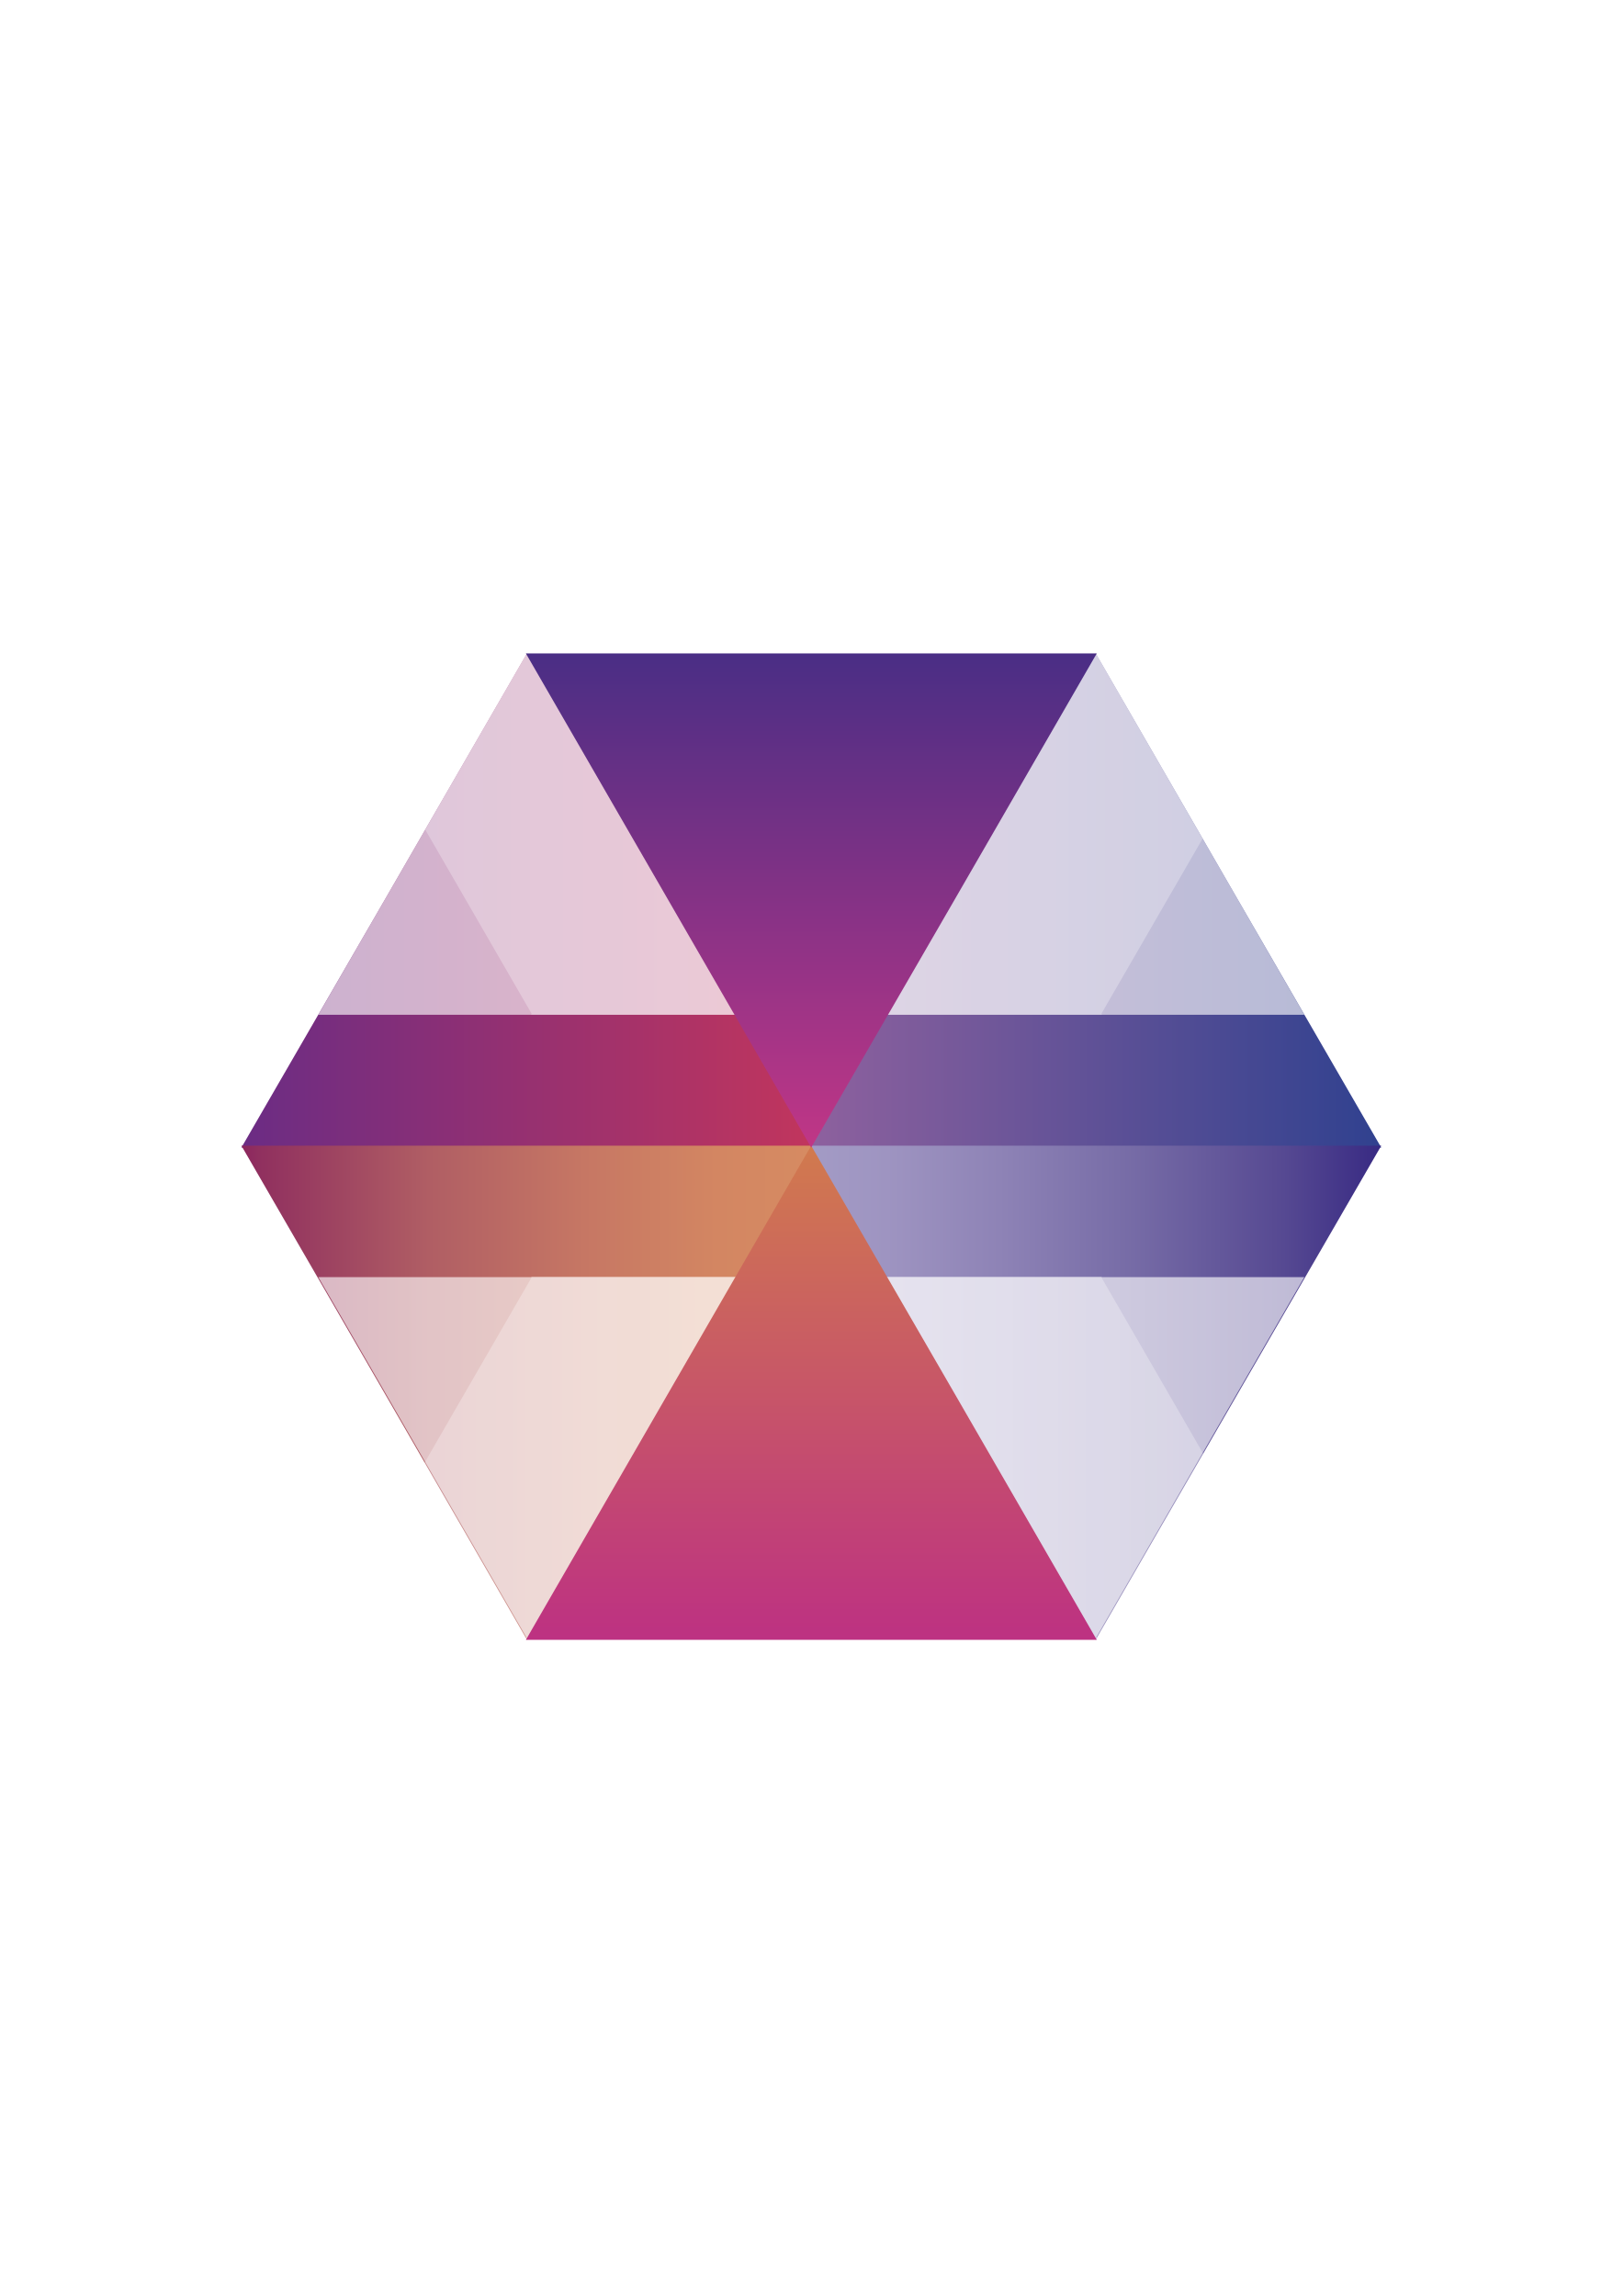
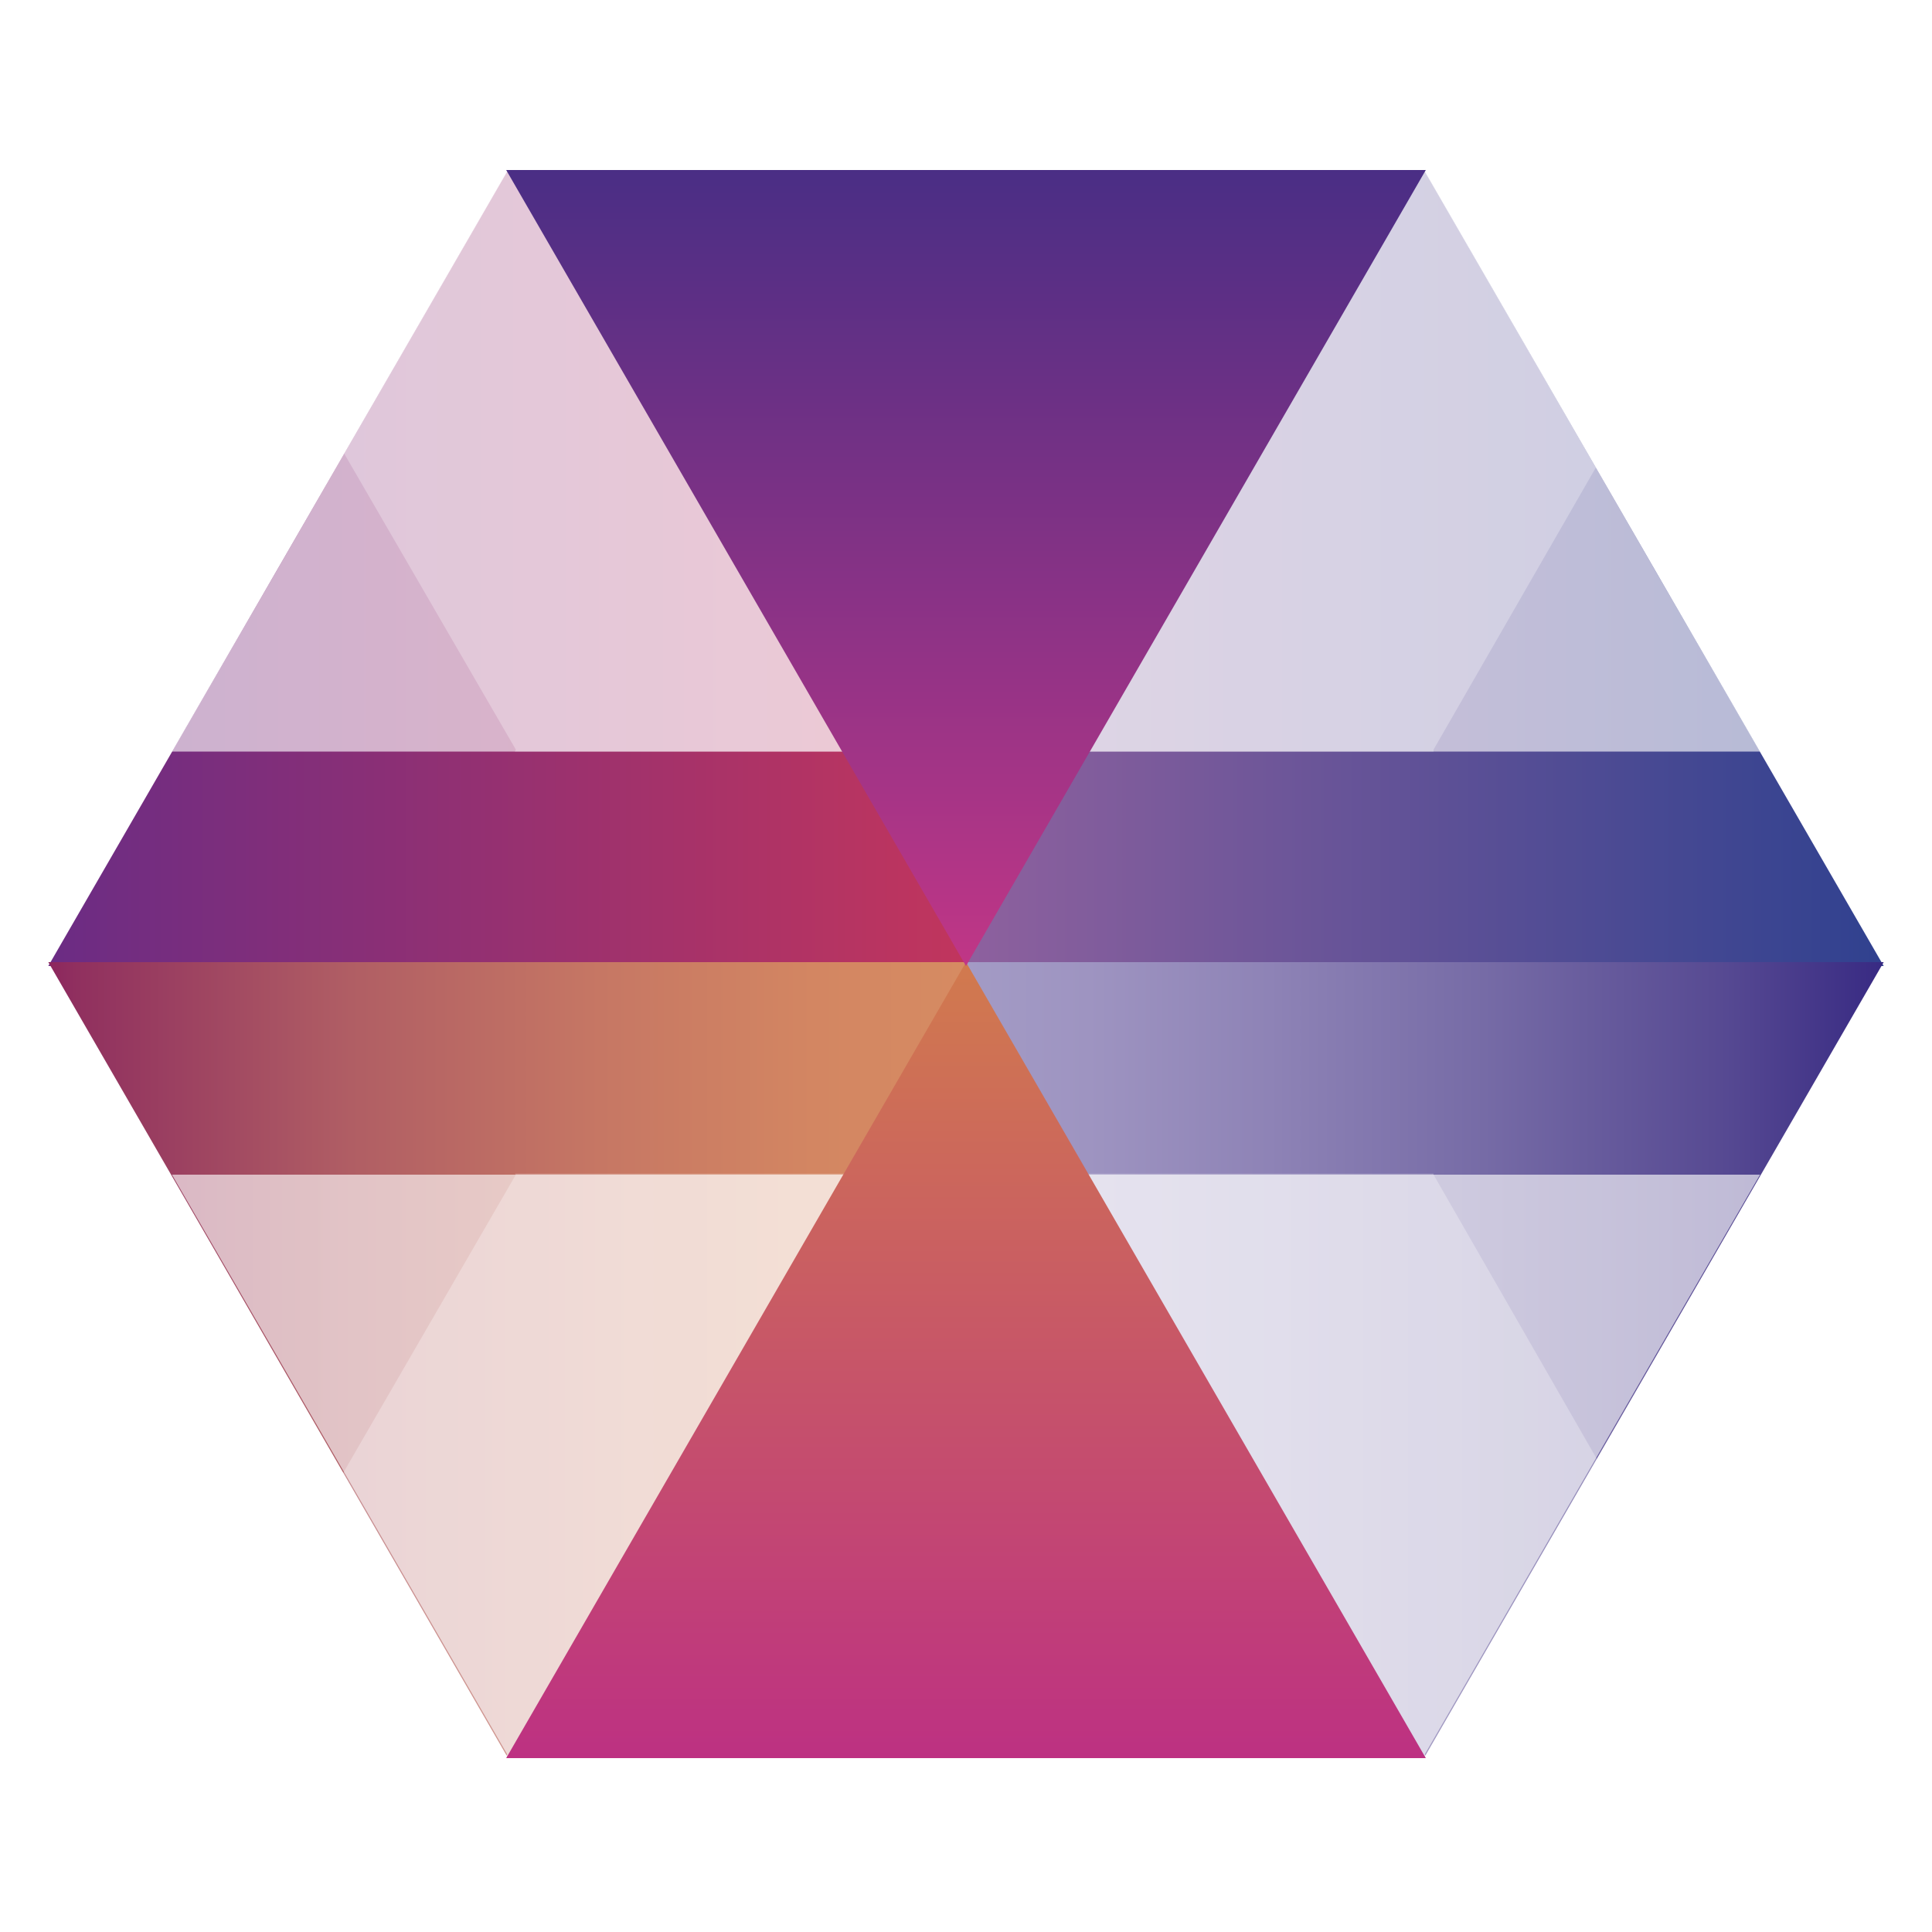
- <svg xmlns="http://www.w3.org/2000/svg" version="1.1" id="Capa_1" x="0px" y="0px" viewBox="0 0 595.3 841.9" style="enable-background:new 0 0 595.3 841.9;" xml:space="preserve">
+ <svg xmlns="http://www.w3.org/2000/svg" version="1.1" id="Capa_1" x="0px" y="0px" viewBox="0 0 200 200" style="enable-background:new 0 0 200 200;" xml:space="preserve">
  <style type="text/css">
	.st0{fill:url(#SVGID_1_);}
	.st1{fill:url(#SVGID_2_);}
	.st2{fill:url(#SVGID_3_);}
	.st3{fill:url(#SVGID_4_);}
- 	.st4{filter:url(#Adobe_OpacityMaskFilter);}
- 	.st5{filter:url(#Adobe_OpacityMaskFilter_1_);}
- 	.st6{mask:url(#SVGID_5_);fill:url(#SVGID_6_);}
- 	.st7{opacity:0.63;fill:url(#SVGID_7_);}
- 	.st8{filter:url(#Adobe_OpacityMaskFilter_2_);}
- 	.st9{filter:url(#Adobe_OpacityMaskFilter_3_);}
- 	.st10{mask:url(#SVGID_8_);fill:url(#SVGID_9_);}
- 	.st11{opacity:0.63;fill:url(#SVGID_10_);}
- 	.st12{filter:url(#Adobe_OpacityMaskFilter_4_);}
- 	.st13{filter:url(#Adobe_OpacityMaskFilter_5_);}
- 	.st14{mask:url(#SVGID_11_);fill:url(#SVGID_12_);}
- 	.st15{opacity:0.28;fill:url(#SVGID_13_);}
- 	.st16{filter:url(#Adobe_OpacityMaskFilter_6_);}
- 	.st17{filter:url(#Adobe_OpacityMaskFilter_7_);}
- 	.st18{mask:url(#SVGID_14_);fill:url(#SVGID_15_);}
- 	.st19{opacity:0.28;fill:url(#SVGID_16_);}
- 	.st20{fill:url(#SVGID_17_);}
- 	.st21{fill:url(#SVGID_18_);}
+ 	.st4{opacity:0.63;fill:url(#SVGID_5_);enable-background:new    ;}
+ 	.st5{opacity:0.63;fill:url(#SVGID_6_);enable-background:new    ;}
+ 	.st6{opacity:0.28;fill:url(#SVGID_7_);enable-background:new    ;}
+ 	.st7{opacity:0.28;fill:url(#SVGID_8_);enable-background:new    ;}
+ 	.st8{fill:url(#SVGID_9_);}
+ 	.st9{fill:url(#SVGID_10_);}
</style>
-   <g>
-     <linearGradient id="SVGID_1_" gradientUnits="userSpaceOnUse" x1="88.529" y1="330.213" x2="297.84" y2="330.213">
-       <stop offset="0" style="stop-color:#6B2C84" />
-       <stop offset="1" style="stop-color:#C1355D" />
-     </linearGradient>
-     <polygon class="st0" points="193.2,239.6 245.5,330.2 297.8,420.8 193.2,420.8 88.5,420.8 140.9,330.2  " />
-     <linearGradient id="SVGID_2_" gradientUnits="userSpaceOnUse" x1="297.053" y1="330.213" x2="506.366" y2="330.213">
-       <stop offset="0" style="stop-color:#8E619E" />
-       <stop offset="1" style="stop-color:#30418F" />
-     </linearGradient>
-     <polygon class="st1" points="401.7,239.6 454,330.2 506.4,420.8 401.7,420.8 297.1,420.8 349.4,330.2  " />
-     <linearGradient id="SVGID_3_" gradientUnits="userSpaceOnUse" x1="88.529" y1="510.702" x2="297.84" y2="510.702">
-       <stop offset="0" style="stop-color:#8C265E" />
-       <stop offset="3.134853e-002" style="stop-color:#90305F" />
-       <stop offset="0.329" style="stop-color:#B05E64" />
-       <stop offset="0.6" style="stop-color:#C67764" />
-       <stop offset="0.833" style="stop-color:#D38662" />
-       <stop offset="1" style="stop-color:#D68B62" />
-     </linearGradient>
-     <polygon class="st2" points="193.2,601.3 245.5,510.7 297.8,420.1 193.2,420.1 88.5,420.1 140.9,510.7  " />
-     <linearGradient id="SVGID_4_" gradientUnits="userSpaceOnUse" x1="297.053" y1="510.702" x2="506.366" y2="510.702">
-       <stop offset="0" style="stop-color:#A39BC5" />
-       <stop offset="0.134" style="stop-color:#9E94C1" />
-       <stop offset="0.331" style="stop-color:#8E83B6" />
-       <stop offset="0.566" style="stop-color:#766BA6" />
-       <stop offset="0.829" style="stop-color:#564992" />
-       <stop offset="1" style="stop-color:#382A83" />
-     </linearGradient>
-     <polygon class="st3" points="401.7,601.3 454,510.7 506.4,420.1 401.7,420.1 297.1,420.1 349.4,510.7  " />
-     <defs>
-       <filter id="Adobe_OpacityMaskFilter" filterUnits="userSpaceOnUse" x="116.7" y="239.6" width="361.5" height="132.5">
-         <feFlood style="flood-color:white;flood-opacity:1" result="back" />
-         <feBlend in="SourceGraphic" in2="back" mode="normal" />
-       </filter>
-     </defs>
-     <mask maskUnits="userSpaceOnUse" x="116.7" y="239.6" width="361.5" height="132.5" id="SVGID_5_">
-       <g class="st4">
-         <defs>
-           <filter id="Adobe_OpacityMaskFilter_1_" filterUnits="userSpaceOnUse" x="116.7" y="239.6" width="361.5" height="132.5">
-             <feFlood style="flood-color:white;flood-opacity:1" result="back" />
-             <feBlend in="SourceGraphic" in2="back" mode="normal" />
-           </filter>
-         </defs>
-         <mask maskUnits="userSpaceOnUse" x="116.7" y="239.6" width="361.5" height="132.5" id="SVGID_5_">
-           <g class="st5">
- 				</g>
-         </mask>
-         <linearGradient id="SVGID_6_" gradientUnits="userSpaceOnUse" x1="297.447" y1="372.084" x2="297.447" y2="239.579">
-           <stop offset="0" style="stop-color:#363636" />
-           <stop offset="0.183" style="stop-color:#6B6B6B" />
-           <stop offset="0.386" style="stop-color:#A0A0A0" />
-           <stop offset="0.576" style="stop-color:#C9C9C9" />
-           <stop offset="0.747" style="stop-color:#E7E7E7" />
-           <stop offset="0.894" style="stop-color:#F9F9F9" />
-           <stop offset="1" style="stop-color:#FFFFFF" />
-         </linearGradient>
-         <polygon class="st6" points="116.7,372.1 478.2,372.1 454,330.2 401.9,239.9 402.1,239.6 297.4,239.6 192.8,239.6 193,239.9      140.9,330.2    " />
-       </g>
-     </mask>
-     <linearGradient id="SVGID_7_" gradientUnits="userSpaceOnUse" x1="297.447" y1="372.084" x2="297.447" y2="239.579">
-       <stop offset="0" style="stop-color:#FFFFFF" />
-       <stop offset="1" style="stop-color:#FFFFFF" />
-     </linearGradient>
-     <polygon class="st7" points="116.7,372.1 478.2,372.1 454,330.2 401.9,239.9 402.1,239.6 297.4,239.6 192.8,239.6 193,239.9    140.9,330.2  " />
-     <defs>
-       <filter id="Adobe_OpacityMaskFilter_2_" filterUnits="userSpaceOnUse" x="116.7" y="468.3" width="361.5" height="132.5">
-         <feFlood style="flood-color:white;flood-opacity:1" result="back" />
-         <feBlend in="SourceGraphic" in2="back" mode="normal" />
-       </filter>
-     </defs>
-     <mask maskUnits="userSpaceOnUse" x="116.7" y="468.3" width="361.5" height="132.5" id="SVGID_8_">
-       <g class="st8">
-         <defs>
-           <filter id="Adobe_OpacityMaskFilter_3_" filterUnits="userSpaceOnUse" x="116.7" y="468.3" width="361.5" height="132.5">
-             <feFlood style="flood-color:white;flood-opacity:1" result="back" />
-             <feBlend in="SourceGraphic" in2="back" mode="normal" />
-           </filter>
-         </defs>
-         <mask maskUnits="userSpaceOnUse" x="116.7" y="468.3" width="361.5" height="132.5" id="SVGID_8_">
-           <g class="st9">
- 				</g>
-         </mask>
-         <linearGradient id="SVGID_9_" gradientUnits="userSpaceOnUse" x1="297.447" y1="412.957" x2="297.447" y2="280.453" gradientTransform="matrix(1 0 0 -1 0 881.2129)">
-           <stop offset="0" style="stop-color:#363636" />
-           <stop offset="0.183" style="stop-color:#6B6B6B" />
-           <stop offset="0.386" style="stop-color:#A0A0A0" />
-           <stop offset="0.576" style="stop-color:#C9C9C9" />
-           <stop offset="0.747" style="stop-color:#E7E7E7" />
-           <stop offset="0.894" style="stop-color:#F9F9F9" />
-           <stop offset="1" style="stop-color:#FFFFFF" />
-         </linearGradient>
-         <polygon class="st10" points="116.7,468.3 478.2,468.3 454,510.1 401.9,600.4 402.1,600.8 297.4,600.8 192.8,600.8 193,600.4      140.9,510.1    " />
-       </g>
-     </mask>
-     <linearGradient id="SVGID_10_" gradientUnits="userSpaceOnUse" x1="297.447" y1="412.957" x2="297.447" y2="280.453" gradientTransform="matrix(1 0 0 -1 0 881.2129)">
-       <stop offset="0" style="stop-color:#FFFFFF" />
-       <stop offset="1" style="stop-color:#FFFFFF" />
-     </linearGradient>
-     <polygon class="st11" points="116.7,468.3 478.2,468.3 454,510.1 401.9,600.4 402.1,600.8 297.4,600.8 192.8,600.8 193,600.4    140.9,510.1  " />
-     <defs>
-       <filter id="Adobe_OpacityMaskFilter_4_" filterUnits="userSpaceOnUse" x="155.4" y="468.1" width="286" height="134.1">
-         <feFlood style="flood-color:white;flood-opacity:1" result="back" />
-         <feBlend in="SourceGraphic" in2="back" mode="normal" />
-       </filter>
-     </defs>
-     <mask maskUnits="userSpaceOnUse" x="155.4" y="468.1" width="286" height="134.1" id="SVGID_11_">
-       <g class="st12">
-         <defs>
-           <filter id="Adobe_OpacityMaskFilter_5_" filterUnits="userSpaceOnUse" x="155.4" y="468.1" width="286" height="134.1">
-             <feFlood style="flood-color:white;flood-opacity:1" result="back" />
-             <feBlend in="SourceGraphic" in2="back" mode="normal" />
-           </filter>
-         </defs>
-         <mask maskUnits="userSpaceOnUse" x="155.4" y="468.1" width="286" height="134.1" id="SVGID_11_">
-           <g class="st13">
- 				</g>
-         </mask>
-         <linearGradient id="SVGID_12_" gradientUnits="userSpaceOnUse" x1="298.391" y1="602.212" x2="298.391" y2="468.097">
-           <stop offset="0" style="stop-color:#FFFFFF" />
-           <stop offset="0.142" style="stop-color:#F9F9F9" />
-           <stop offset="0.341" style="stop-color:#E7E7E7" />
-           <stop offset="0.571" style="stop-color:#C9C9C9" />
-           <stop offset="0.825" style="stop-color:#A0A0A0" />
-           <stop offset="1" style="stop-color:#808080" />
-         </linearGradient>
-         <polygon class="st14" points="193,601.9 192.8,602.2 297.4,602.2 402.1,602.2 401.9,601.9 441.4,533.5 403.8,468.4 404,468.1      299.3,468.1 194.7,468.1 194.9,468.4 155.4,536.8    " />
-       </g>
-     </mask>
-     <linearGradient id="SVGID_13_" gradientUnits="userSpaceOnUse" x1="298.391" y1="602.212" x2="298.391" y2="468.097">
-       <stop offset="0" style="stop-color:#FFFFFF" />
-       <stop offset="1" style="stop-color:#FFFFFF" />
-     </linearGradient>
-     <polygon class="st15" points="193,601.9 192.8,602.2 297.4,602.2 402.1,602.2 401.9,601.9 441.4,533.5 403.8,468.4 404,468.1    299.3,468.1 194.7,468.1 194.9,468.4 155.4,536.8  " />
-     <defs>
-       <filter id="Adobe_OpacityMaskFilter_6_" filterUnits="userSpaceOnUse" x="155.9" y="239.6" width="285" height="132.5">
-         <feFlood style="flood-color:white;flood-opacity:1" result="back" />
-         <feBlend in="SourceGraphic" in2="back" mode="normal" />
-       </filter>
-     </defs>
-     <mask maskUnits="userSpaceOnUse" x="155.9" y="239.6" width="285" height="132.5" id="SVGID_14_">
-       <g class="st16">
-         <defs>
-           <filter id="Adobe_OpacityMaskFilter_7_" filterUnits="userSpaceOnUse" x="155.9" y="239.6" width="285" height="132.5">
-             <feFlood style="flood-color:white;flood-opacity:1" result="back" />
-             <feBlend in="SourceGraphic" in2="back" mode="normal" />
-           </filter>
-         </defs>
-         <mask maskUnits="userSpaceOnUse" x="155.9" y="239.6" width="285" height="132.5" id="SVGID_14_">
-           <g class="st17">
- 				</g>
-         </mask>
-         <linearGradient id="SVGID_15_" gradientUnits="userSpaceOnUse" x1="298.39" y1="372.084" x2="298.39" y2="239.579">
-           <stop offset="0" style="stop-color:#808080" />
-           <stop offset="0.175" style="stop-color:#A0A0A0" />
-           <stop offset="0.429" style="stop-color:#C9C9C9" />
-           <stop offset="0.659" style="stop-color:#E7E7E7" />
-           <stop offset="0.858" style="stop-color:#F9F9F9" />
-           <stop offset="1" style="stop-color:#FFFFFF" />
-         </linearGradient>
-         <polygon class="st18" points="401.9,239.9 402.1,239.6 297.4,239.6 192.8,239.6 193,239.9 155.9,304.2 194.9,371.7 194.7,372.1      299.3,372.1 404,372.1 403.8,371.7 440.9,307.5    " />
-       </g>
-     </mask>
-     <linearGradient id="SVGID_16_" gradientUnits="userSpaceOnUse" x1="298.39" y1="372.084" x2="298.39" y2="239.579">
-       <stop offset="0" style="stop-color:#FFFFFF" />
-       <stop offset="1" style="stop-color:#FFFFFF" />
-     </linearGradient>
-     <polygon class="st19" points="401.9,239.9 402.1,239.6 297.4,239.6 192.8,239.6 193,239.9 155.9,304.2 194.9,371.7 194.7,372.1    299.3,372.1 404,372.1 403.8,371.7 440.9,307.5  " />
-     <linearGradient id="SVGID_17_" gradientUnits="userSpaceOnUse" x1="297.447" y1="601.336" x2="297.447" y2="420.067">
-       <stop offset="0" style="stop-color:#BD3182" />
-       <stop offset="1" style="stop-color:#D17A4E" />
-     </linearGradient>
-     <polygon class="st20" points="297.4,420.1 349.8,510.7 402.1,601.3 297.4,601.3 192.8,601.3 245.1,510.7  " />
-     <linearGradient id="SVGID_18_" gradientUnits="userSpaceOnUse" x1="297.447" y1="420.848" x2="297.447" y2="239.579">
-       <stop offset="0" style="stop-color:#C03686" />
-       <stop offset="1" style="stop-color:#4A2E85" />
-     </linearGradient>
-     <polygon class="st21" points="297.4,420.8 349.8,330.2 402.1,239.6 297.4,239.6 192.8,239.6 245.1,330.2  " />
-   </g>
+   <linearGradient id="SVGID_1_" gradientUnits="userSpaceOnUse" x1="5" y1="141.337" x2="100.159" y2="141.337" gradientTransform="matrix(1 0 0 -1 0 200.1)">
+     <stop offset="0" style="stop-color:#6B2C84" />
+     <stop offset="1" style="stop-color:#C1355D" />
+   </linearGradient>
+   <polygon class="st0" points="52.6,17.6 76.4,58.8 100.2,100 52.6,100 5,100 28.8,58.8 " />
+   <linearGradient id="SVGID_2_" gradientUnits="userSpaceOnUse" x1="99.841" y1="141.337" x2="195" y2="141.337" gradientTransform="matrix(1 0 0 -1 0 200.1)">
+     <stop offset="0" style="stop-color:#8E619E" />
+     <stop offset="1" style="stop-color:#30418F" />
+   </linearGradient>
+   <polygon class="st1" points="147.4,17.6 171.2,58.8 195,100 147.4,100 99.8,100 123.6,58.8 " />
+   <linearGradient id="SVGID_3_" gradientUnits="userSpaceOnUse" x1="5" y1="59.272" x2="100.159" y2="59.272" gradientTransform="matrix(1 0 0 -1 0 200.1)">
+     <stop offset="0" style="stop-color:#8C265E" />
+     <stop offset="3.134853e-02" style="stop-color:#90305F" />
+     <stop offset="0.329" style="stop-color:#B05E64" />
+     <stop offset="0.6" style="stop-color:#C67764" />
+     <stop offset="0.833" style="stop-color:#D38662" />
+     <stop offset="1" style="stop-color:#D68B62" />
+   </linearGradient>
+   <polygon class="st2" points="52.6,182 76.4,140.8 100.2,99.6 52.6,99.6 5,99.6 28.8,140.8 " />
+   <linearGradient id="SVGID_4_" gradientUnits="userSpaceOnUse" x1="99.841" y1="59.272" x2="195" y2="59.272" gradientTransform="matrix(1 0 0 -1 0 200.1)">
+     <stop offset="0" style="stop-color:#A39BC5" />
+     <stop offset="0.134" style="stop-color:#9E94C1" />
+     <stop offset="0.331" style="stop-color:#8E83B6" />
+     <stop offset="0.566" style="stop-color:#766BA6" />
+     <stop offset="0.829" style="stop-color:#564992" />
+     <stop offset="1" style="stop-color:#382A83" />
+   </linearGradient>
+   <polygon class="st3" points="147.4,182 171.2,140.8 195,99.6 147.4,99.6 99.8,99.6 123.6,140.8 " />
+   <linearGradient id="SVGID_5_" gradientUnits="userSpaceOnUse" x1="100" y1="122.287" x2="100" y2="182.529" gradientTransform="matrix(1 0 0 -1 0 200.1)">
+     <stop offset="0" style="stop-color:#FFFFFF" />
+     <stop offset="1" style="stop-color:#FFFFFF" />
+   </linearGradient>
+   <polygon class="st4" points="17.8,77.8 182.2,77.8 171.2,58.8 147.5,17.7 147.6,17.6 100,17.6 52.4,17.6 52.5,17.7 28.8,58.8 " />
+   <linearGradient id="SVGID_6_" gradientUnits="userSpaceOnUse" x1="100" y1="-559.662" x2="100" y2="-499.421" gradientTransform="matrix(1 0 0 1 0 681.2129)">
+     <stop offset="0" style="stop-color:#FFFFFF" />
+     <stop offset="1" style="stop-color:#FFFFFF" />
+   </linearGradient>
+   <polygon class="st5" points="17.8,121.6 182.2,121.6 171.2,140.6 147.5,181.6 147.6,181.8 100,181.8 52.4,181.8 52.5,181.6   28.8,140.6 " />
+   <linearGradient id="SVGID_7_" gradientUnits="userSpaceOnUse" x1="100.432" y1="17.671" x2="100.432" y2="78.64" gradientTransform="matrix(1 0 0 -1 0 200.1)">
+     <stop offset="0" style="stop-color:#FFFFFF" />
+     <stop offset="1" style="stop-color:#FFFFFF" />
+   </linearGradient>
+   <polygon class="st6" points="52.5,182.3 52.4,182.4 100,182.4 147.6,182.4 147.5,182.3 165.4,151.2 148.4,121.6 148.4,121.5   100.8,121.5 53.3,121.5 53.4,121.6 35.4,152.7 " />
+   <linearGradient id="SVGID_8_" gradientUnits="userSpaceOnUse" x1="100.432" y1="122.287" x2="100.432" y2="182.529" gradientTransform="matrix(1 0 0 -1 0 200.1)">
+     <stop offset="0" style="stop-color:#FFFFFF" />
+     <stop offset="1" style="stop-color:#FFFFFF" />
+   </linearGradient>
+   <polygon class="st7" points="147.5,17.7 147.6,17.6 100,17.6 52.4,17.6 52.5,17.7 35.6,46.9 53.4,77.6 53.3,77.8 100.8,77.8   148.4,77.8 148.4,77.6 165.2,48.4 " />
+   <linearGradient id="SVGID_9_" gradientUnits="userSpaceOnUse" x1="100" y1="18.08" x2="100" y2="100.464" gradientTransform="matrix(1 0 0 -1 0 200.1)">
+     <stop offset="0" style="stop-color:#BD3182" />
+     <stop offset="1" style="stop-color:#D17A4E" />
+   </linearGradient>
+   <polygon class="st8" points="100,99.6 123.8,140.8 147.6,182 100,182 52.4,182 76.2,140.8 " />
+   <linearGradient id="SVGID_10_" gradientUnits="userSpaceOnUse" x1="100" y1="100.145" x2="100" y2="182.529" gradientTransform="matrix(1 0 0 -1 0 200.1)">
+     <stop offset="0" style="stop-color:#C03686" />
+     <stop offset="1" style="stop-color:#4A2E85" />
+   </linearGradient>
+   <polygon class="st9" points="100,100 123.8,58.8 147.6,17.6 100,17.6 52.4,17.6 76.2,58.8 " />
</svg>
